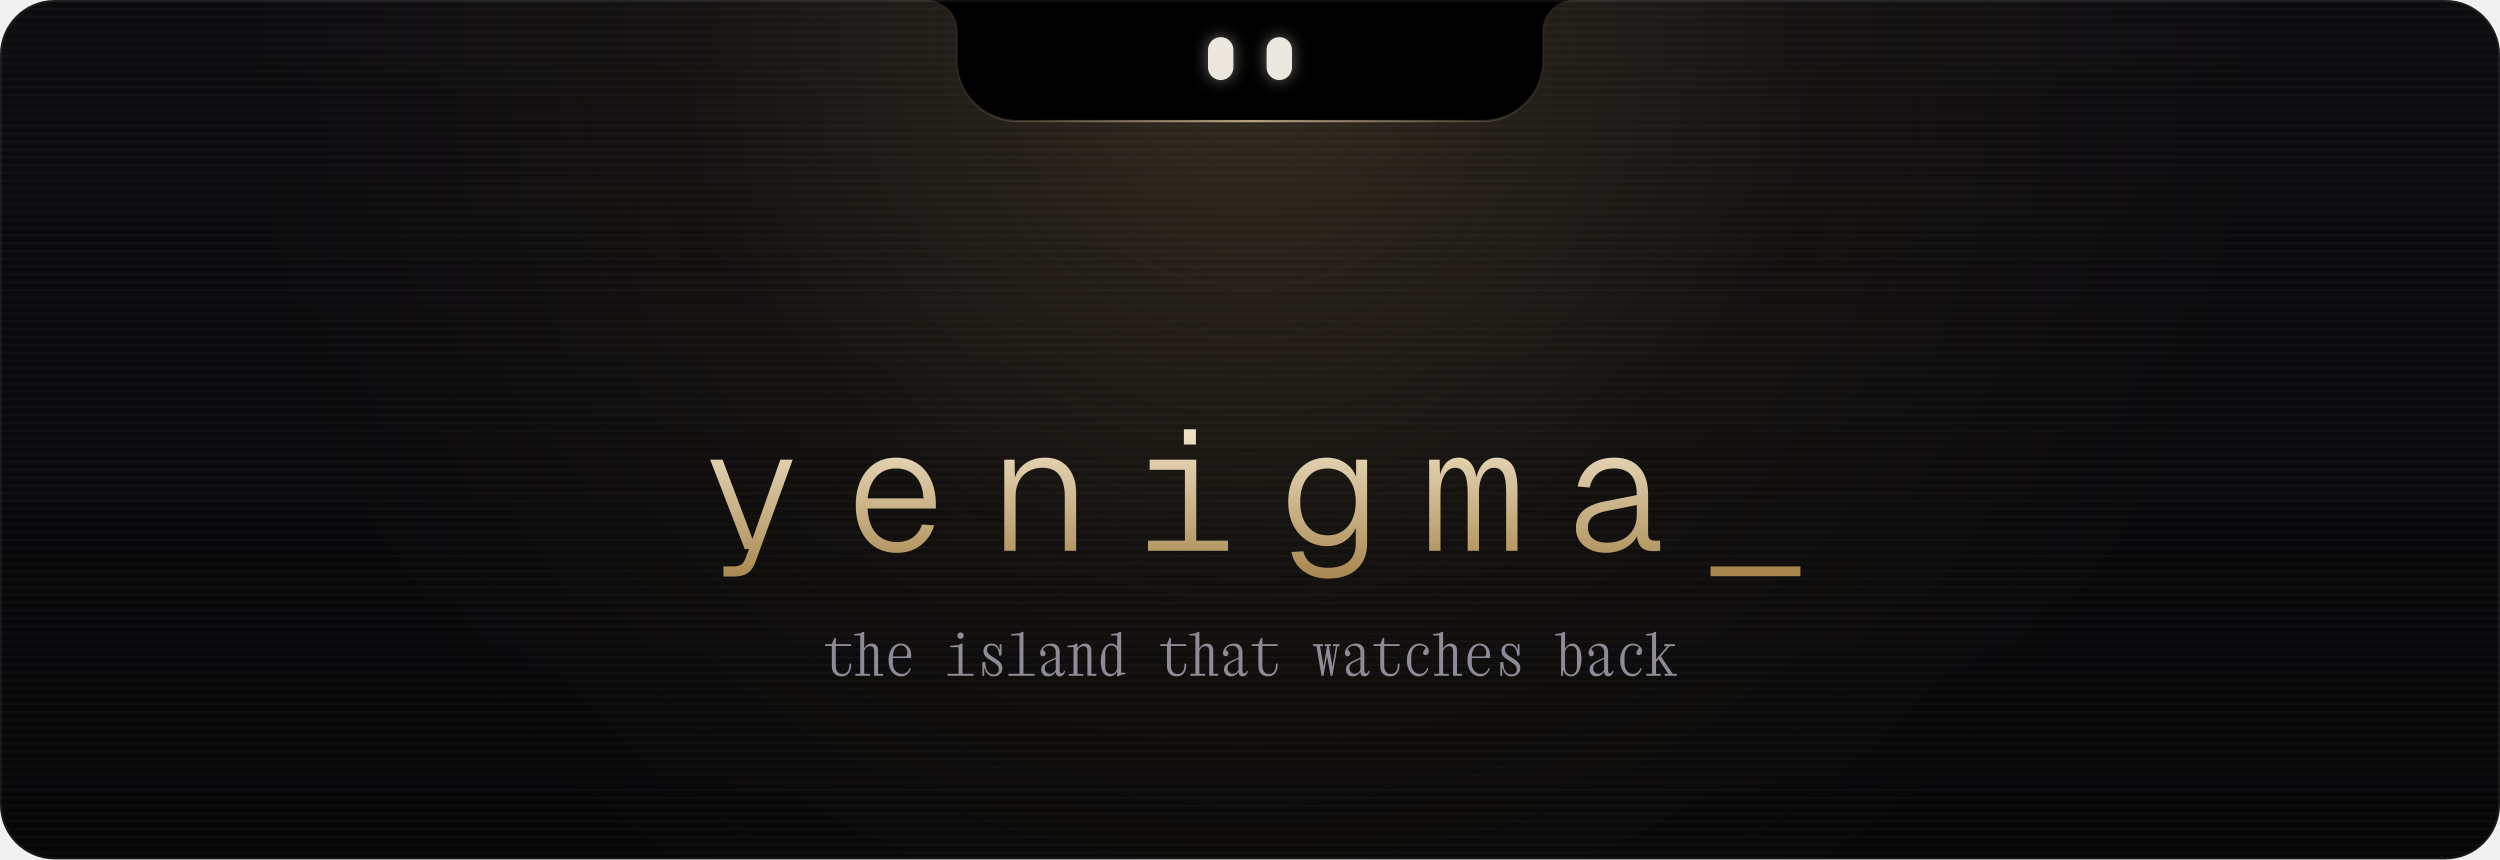
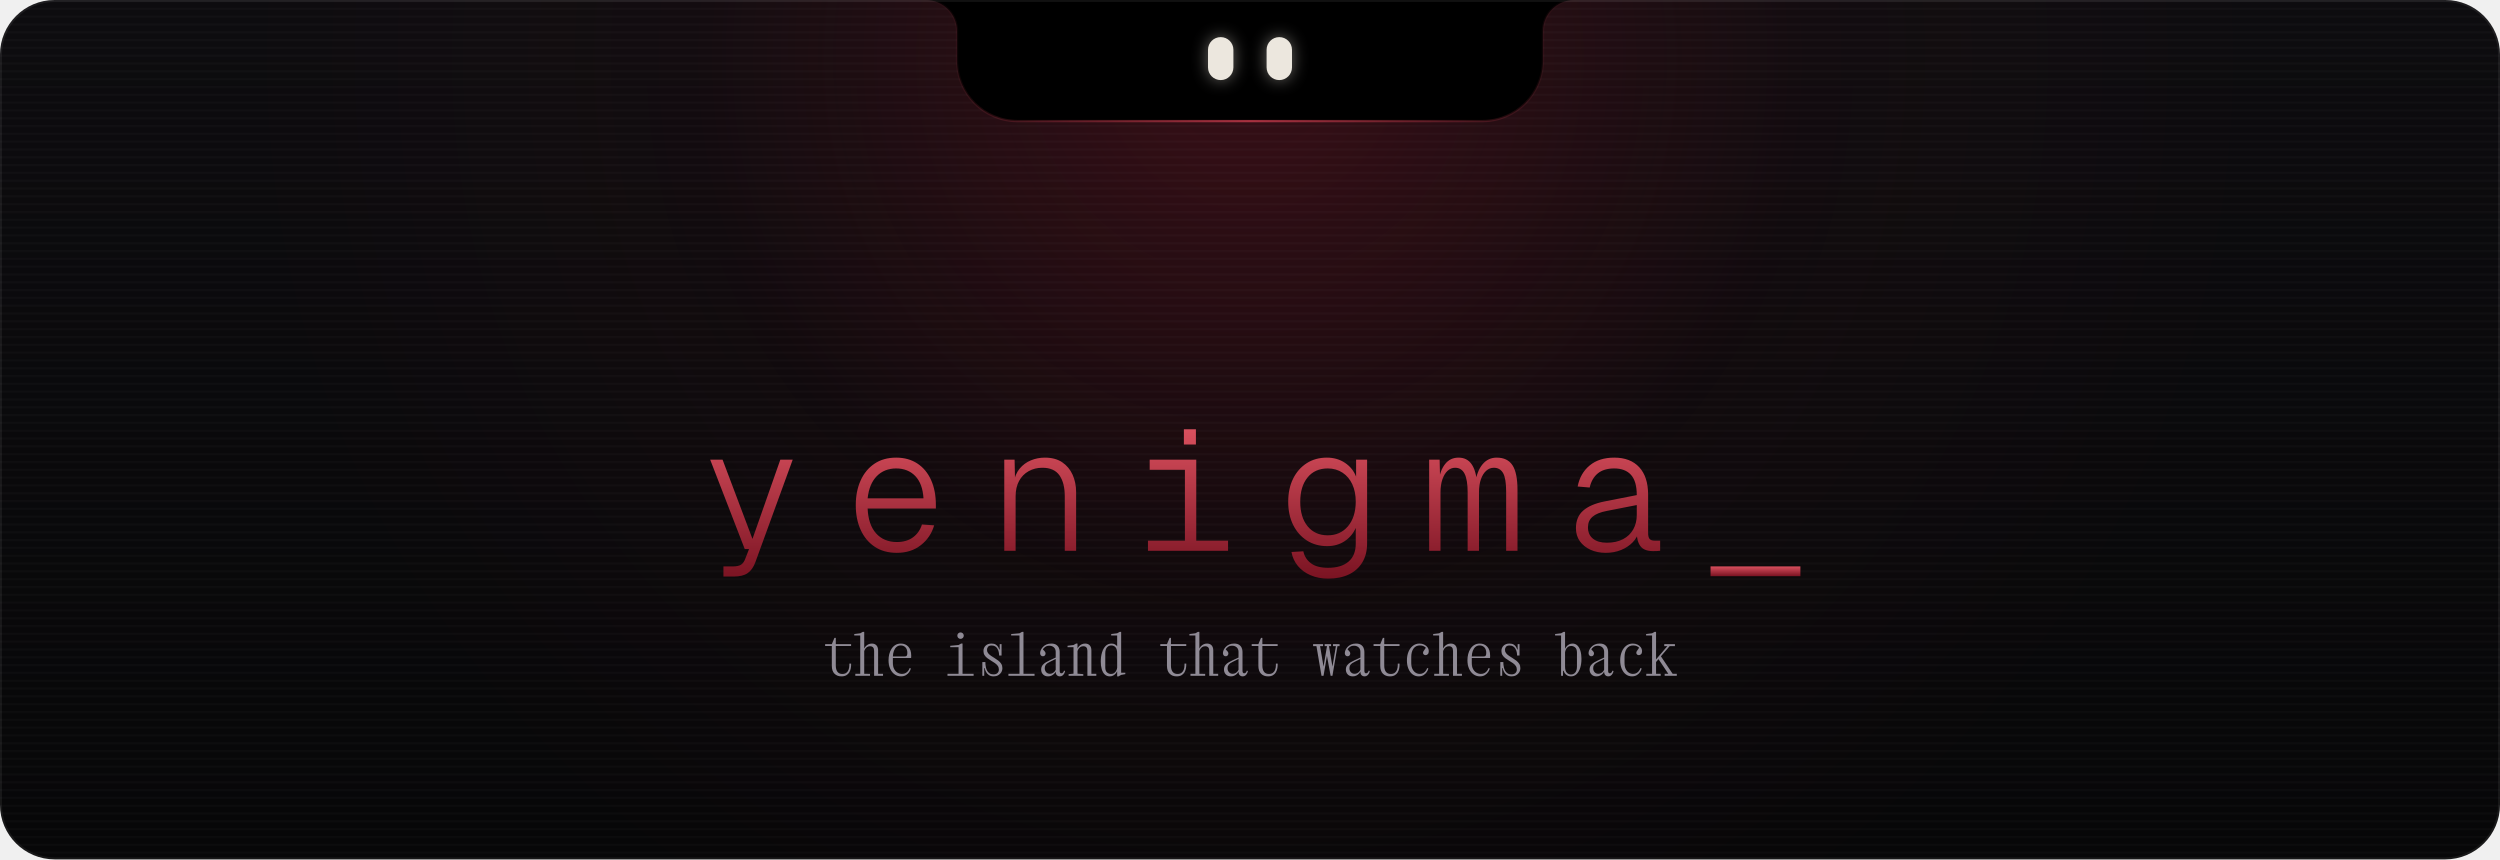
<svg xmlns="http://www.w3.org/2000/svg" viewBox="0 0 1280 440" width="1280" height="440" role="img" aria-label="yenigma: the island that watches back">
  <defs>
    <linearGradient id="bg" x1="0" y1="0" x2="0" y2="1">
      <stop offset="0" stop-color="#0d0c0f" />
      <stop offset="1" stop-color="#070708" />
    </linearGradient>
    <radialGradient id="aura" cx="640" cy="30" r="520" gradientUnits="userSpaceOnUse">
-       <stop offset="0" stop-color="#b8995a" stop-opacity=".22" />
-       <stop offset=".55" stop-color="#b8995a" stop-opacity=".05" />
-       <stop offset="1" stop-color="#b8995a" stop-opacity="0" />
+       <stop offset="0" stop-color="#8c1526" stop-opacity=".34" />
+       <stop offset=".55" stop-color="#8c1526" stop-opacity=".05" />
+       <stop offset="1" stop-color="#8c1526" stop-opacity="0" />
    </radialGradient>
    <linearGradient id="gold" x1="0" y1="0" x2="0" y2="1">
-       <stop offset="0" stop-color="#efe2c6" />
-       <stop offset="1" stop-color="#a8874f" />
+       <stop offset="0" stop-color="#d9505e" />
+       <stop offset="1" stop-color="#7a1322" />
    </linearGradient>
    <linearGradient id="hair" x1="0" y1="0" x2="1" y2="0">
-       <stop offset="0" stop-color="#d9c4a0" stop-opacity="0" />
-       <stop offset=".5" stop-color="#d9c4a0" stop-opacity=".8" />
-       <stop offset="1" stop-color="#d9c4a0" stop-opacity="0" />
+       <stop offset="0" stop-color="#c43a4b" stop-opacity="0" />
+       <stop offset=".5" stop-color="#c43a4b" stop-opacity=".8" />
+       <stop offset="1" stop-color="#c43a4b" stop-opacity="0" />
    </linearGradient>
    <pattern id="scan" width="4" height="4" patternUnits="userSpaceOnUse">
      <rect width="4" height="1" fill="#ffffff" opacity=".022" />
    </pattern>
    <filter id="glow" x="-100%" y="-100%" width="300%" height="300%">
      <feGaussianBlur stdDeviation="4" />
    </filter>
    <clipPath id="card">
      <rect width="1280" height="440" rx="28" />
    </clipPath>
  </defs>
  <style>
  .eyes { animation: look 9s ease-in-out infinite; }
  .eye { transform-box: fill-box; transform-origin: center; animation: blink 9s infinite; }
  .caret { animation: caret 1.1s steps(1) infinite; }
  @keyframes look { 0%,30% { transform: translateX(0) } 36%,52% { transform: translateX(-5px) } 58%,74% { transform: translateX(5px) } 80%,100% { transform: translateX(0) } }
  @keyframes blink { 0%,20% { transform: scaleY(1) } 21% { transform: scaleY(.08) } 22.5%,64% { transform: scaleY(1) } 65% { transform: scaleY(.08) } 66.5% { transform: scaleY(1) } 67.5% { transform: scaleY(.08) } 69%,100% { transform: scaleY(1) } }
  @keyframes caret { 50% { opacity: 0 } }
  @media (prefers-reduced-motion: reduce) { .eyes, .eye, .caret { animation: none } }
</style>
  <g clip-path="url(#card)">
    <rect width="1280" height="440" fill="url(#bg)" />
    <rect width="1280" height="440" fill="url(#aura)" />
    <rect width="1280" height="440" fill="url(#scan)" />
    <path d="M474.0,0 H806.0 A16,16 0 0 0 790.0,16 V31 A31,31 0 0 1 759.0,62 H521.0 A31,31 0 0 1 490.0,31 V16 A16,16 0 0 0 474.0,0 Z" fill="#000" />
    <path d="M474.0,0 A16,16 0 0 1 490.0,16 V31 A31,31 0 0 0 521.0,62 H759.0 A31,31 0 0 0 790.0,31 V16 A16,16 0 0 1 806.0,0" fill="none" stroke="url(#hair)" stroke-width="1.2" />
    <g class="eyes">
      <g fill="#ece7de" opacity=".45" filter="url(#glow)">
        <rect class="eye" x="618.5" y="19.0" width="13" height="22" rx="6.5" />
        <rect class="eye" x="648.5" y="19.0" width="13" height="22" rx="6.5" />
      </g>
      <g fill="#ece7de">
        <rect class="eye" x="618.5" y="19.0" width="13" height="22" rx="6.5" />
        <rect class="eye" x="648.5" y="19.0" width="13" height="22" rx="6.5" />
      </g>
    </g>
    <path d="M370.396 295.2V290.008H375.148Q378.052 290.008 379.46 289.084Q380.868 288.16 381.66 285.872L383.508 281.12H381.308L363.62 235.36H369.956L385.268 275.928L399.524 235.36H405.86L386.764 287.808Q385.356 291.68 382.804 293.44Q380.252 295.2 375.676 295.2ZM459.188 283.056Q452.5 283.056 447.836 279.932Q443.172 276.808 440.664 271.308Q438.156 265.808 438.156 258.68Q438.156 251.552 440.62 246.052Q443.084 240.552 447.704 237.428Q452.324 234.304 458.836 234.304Q465.084 234.304 469.66 237.296Q474.236 240.288 476.7 245.744Q479.164 251.2 479.164 258.504V260.352H444.228Q444.58 268.624 448.54 273.068Q452.5 277.512 459.188 277.512Q464.292 277.512 467.548 275.048Q470.804 272.584 472.036 268.536L478.284 268.976Q476.524 275.136 471.508 279.096Q466.492 283.056 459.188 283.056ZM444.228 255.16H472.828Q472.388 247.68 468.648 243.764Q464.908 239.848 458.836 239.848Q452.764 239.848 448.892 243.808Q445.02 247.768 444.228 255.16ZM514.188 282.0V235.36H519.468L519.732 247.592L519.028 247.064Q519.732 242.752 522.064 239.936Q524.396 237.12 527.784 235.712Q531.172 234.304 534.956 234.304Q540.324 234.304 543.844 236.68Q547.364 239.056 549.168 243.06Q550.972 247.064 550.972 251.992V282.0H545.164V254.104Q545.164 247.24 542.436 243.368Q539.708 239.496 533.724 239.496Q529.764 239.496 526.64 241.256Q523.516 243.016 521.756 246.272Q519.996 249.528 519.996 254.104V282.0ZM587.756 282.0V276.808H606.676V237.736L609.492 240.552H588.636V235.36H612.484V276.808H628.764V282.0H612.484H606.676ZM606.148 227.616V219.784H612.308V227.616ZM679.98 296.256Q675.052 296.256 671.048 294.54Q667.044 292.824 664.492 289.744Q661.94 286.664 661.236 282.616L667.308 282.264Q668.1 286.048 671.18 288.38Q674.26 290.712 679.98 290.712Q686.756 290.712 690.452 287.544Q694.148 284.376 694.148 278.304V270.296Q692.3 274.52 688.472 277.072Q684.644 279.624 679.54 279.624Q673.644 279.624 669.156 276.764Q664.668 273.904 662.116 268.8Q659.564 263.696 659.564 256.92Q659.564 250.144 662.072 245.084Q664.58 240.024 669.024 237.164Q673.468 234.304 679.364 234.304Q684.644 234.304 688.648 236.988Q692.652 239.672 694.324 244.072V235.36H699.956V278.304Q699.956 283.848 697.536 287.896Q695.116 291.944 690.672 294.1Q686.228 296.256 679.98 296.256ZM679.804 274.08Q686.228 274.08 690.144 269.46Q694.06 264.84 694.148 256.92Q694.148 251.816 692.388 247.988Q690.628 244.16 687.372 242.004Q684.116 239.848 679.804 239.848Q673.204 239.848 669.464 244.468Q665.724 249.088 665.724 256.92Q665.724 264.84 669.508 269.46Q673.292 274.08 679.804 274.08ZM731.724 282.0V235.36H737.092L737.356 246.712L736.476 246.536Q737.356 240.728 739.952 237.516Q742.548 234.304 746.772 234.304Q751.084 234.304 753.416 237.604Q755.748 240.904 756.276 247.416H755.308Q756.188 241.168 759.048 237.736Q761.908 234.304 766.308 234.304Q771.852 234.304 774.404 238.22Q776.956 242.136 776.956 250.936V282.0H771.148V251.728Q771.148 245.04 769.608 242.268Q768.068 239.496 764.812 239.496Q762.7 239.496 760.984 240.992Q759.268 242.488 758.256 245.304Q757.244 248.12 757.244 252.168V282.0H751.436V252.08Q751.436 245.744 749.896 242.62Q748.356 239.496 745.012 239.496Q742.9 239.496 741.228 240.992Q739.556 242.488 738.544 245.348Q737.532 248.208 737.532 252.168V282.0ZM822.188 283.056Q817.788 283.056 814.312 281.472Q810.836 279.888 808.856 277.072Q806.876 274.256 806.876 270.472Q806.876 264.664 810.616 261.408Q814.356 258.152 821.484 256.744L838.028 253.488Q838.028 246.448 835.08 243.148Q832.132 239.848 826.5 239.848Q821.132 239.848 818.052 242.4Q814.972 244.952 813.916 249.616L807.756 249.088Q809.076 242.312 813.916 238.308Q818.756 234.304 826.5 234.304Q834.772 234.304 839.304 239.232Q843.836 244.16 843.836 253.312V272.76Q843.836 275.136 844.628 275.972Q845.42 276.808 847.092 276.808H849.996V282.0Q849.468 282.088 848.412 282.132Q847.356 282.176 846.388 282.176Q843.66 282.176 841.812 281.252Q839.964 280.328 838.996 278.084Q838.028 275.84 837.94 272.056H839.084Q838.38 275.136 835.96 277.644Q833.54 280.152 829.976 281.604Q826.412 283.056 822.188 283.056ZM822.716 277.864Q827.556 277.864 830.988 276.06Q834.42 274.256 836.224 271.044Q838.028 267.832 838.028 263.696V258.592L822.716 261.584Q817.7 262.552 815.368 264.576Q813.036 266.6 813.036 269.944Q813.036 273.728 815.588 275.796Q818.14 277.864 822.716 277.864Z" fill="url(#gold)" />
-     <rect class="caret" x="875.8" y="290" width="46" height="5" fill="#a8874f" />
+     <rect class="caret" x="875.8" y="290" width="46" height="5" fill="url(#gold)" />
    <path d="M430.81 346.3Q428.62 346.3 427.255 344.935Q425.89 343.57 425.89 340.9V330.76H422.47V329.8H425.89L427.24 326.59H427.93V329.8H435.76V330.76H427.93V340.75Q427.93 342.82 428.77 343.945Q429.61 345.07 431.26 345.07Q432.58 345.07 433.375 344.44Q434.17 343.81 434.515 342.775Q434.86 341.74 434.86 340.54V339.76H435.76V340.54Q435.76 341.38 435.55 342.385Q435.34 343.39 434.815 344.275Q434.29 345.16 433.315 345.73Q432.34 346.3 430.81 346.3ZM437.92 346.0V344.98H440.44V325.36H437.38V324.64L440.44 324.25L441.76 323.5H442.48V331.93H442.57Q442.81 331.39 443.32 330.835Q443.83 330.28 444.61 329.89Q445.39 329.5 446.41 329.5Q447.88 329.5 448.735 330.415Q449.59 331.33 449.59 333.1V344.98H452.11V346.0H447.55V333.28Q447.55 330.88 445.45 330.88Q444.61 330.88 443.995 331.27Q443.38 331.66 443.005 332.245Q442.63 332.83 442.48 333.37V344.98H444.25V345.01H445.45V346.0ZM461.32 346.3Q459.49 346.3 458.035 345.265Q456.58 344.23 455.755 342.37Q454.93 340.51 454.93 338.05Q454.93 336.43 455.305 334.915Q455.68 333.4 456.475 332.17Q457.27 330.94 458.455 330.22Q459.64 329.5 461.26 329.5Q463.63 329.5 465.085 331.12Q466.54 332.74 466.54 335.65Q466.54 336.04 466.525 336.37Q466.51 336.7 466.48 336.88H457.15V339.4Q457.15 341.29 457.81 342.535Q458.47 343.78 459.55 344.41Q460.63 345.04 461.83 345.04Q462.97 345.04 463.765 344.56Q464.56 344.08 465.055 343.375Q465.55 342.67 465.73 342.04L466.36 342.25Q466.18 343.12 465.55 344.065Q464.92 345.01 463.87 345.655Q462.82 346.3 461.32 346.3ZM461.2 330.46Q459.94 330.46 459.055 331.195Q458.17 331.93 457.69 333.205Q457.21 334.48 457.15 336.1H463.15Q463.48 336.1 463.795 336.025Q464.11 335.95 464.335 335.575Q464.56 335.2 464.56 334.3Q464.56 332.44 463.6 331.45Q462.64 330.46 461.2 330.46ZM485.11 346.0V344.98H490.78V331.36H486.52V330.64L490.78 330.25L492.1 329.5H492.82V344.98H498.49V346.0ZM491.8 327.1Q491.11 327.1 490.63 326.62Q490.15 326.14 490.15 325.45Q490.15 324.76 490.63 324.28Q491.11 323.8 491.8 323.8Q492.49 323.8 492.97 324.28Q493.45 324.76 493.45 325.45Q493.45 326.14 492.97 326.62Q492.49 327.1 491.8 327.1ZM508.75 346.3Q507.25 346.3 506.275 345.61Q505.3 344.92 504.79 343.915Q504.28 342.91 504.16 342.01H503.92V346.0H502.96V338.98H504.52V339.34Q504.52 339.64 504.565 340.33Q504.61 341.02 504.82 341.86Q505.03 342.7 505.465 343.48Q505.9 344.26 506.68 344.77Q507.46 345.28 508.66 345.28Q510.01 345.28 510.715 344.59Q511.42 343.9 511.42 342.79Q511.42 341.71 510.85 340.915Q510.28 340.12 509.38 339.505Q508.48 338.89 507.475 338.29Q506.47 337.69 505.57 337.015Q504.67 336.34 504.1 335.455Q503.53 334.57 503.53 333.34Q503.53 331.66 504.64 330.58Q505.75 329.5 507.64 329.5Q509.02 329.5 509.83 330.025Q510.64 330.55 511.045 331.255Q511.45 331.96 511.6 332.53H511.84V329.8H512.8V335.62H511.54V335.53Q511.54 334.75 511.36 333.88Q511.18 333.01 510.745 332.23Q510.31 331.45 509.575 330.97Q508.84 330.49 507.73 330.49Q506.35 330.49 505.84 331.21Q505.33 331.93 505.33 332.71Q505.33 333.67 505.9 334.405Q506.47 335.14 507.37 335.755Q508.27 336.37 509.275 336.97Q510.28 337.57 511.18 338.275Q512.08 338.98 512.65 339.895Q513.22 340.81 513.22 342.07Q513.22 343.27 512.635 344.23Q512.05 345.19 511.045 345.745Q510.04 346.3 508.75 346.3ZM516.31 346.0V344.98H521.98V325.36H517.72V324.64L521.98 324.25L523.3 323.5H524.02V344.98H529.69V346.0ZM536.62 346.3Q534.97 346.3 534.025 345.295Q533.08 344.29 533.08 342.85Q533.08 341.5 533.755 340.615Q534.43 339.73 535.45 339.13Q536.47 338.53 537.46 338.08L540.52 336.67V333.76Q540.52 332.29 539.59 331.45Q538.66 330.61 537.25 330.61Q535.96 330.61 535.12 331.24Q534.28 331.87 533.95 332.47Q534.64 333.19 534.985 333.61Q535.33 334.03 535.33 334.6Q535.33 335.11 534.985 335.56Q534.64 336.01 533.95 336.01Q533.29 336.01 532.915 335.545Q532.54 335.08 532.54 334.39Q532.54 333.7 532.885 332.875Q533.23 332.05 533.935 331.27Q534.64 330.49 535.72 329.995Q536.8 329.5 538.27 329.5Q539.86 329.5 540.805 330.13Q541.75 330.76 542.155 331.735Q542.56 332.71 542.56 333.76V343.48Q542.56 344.74 543.43 344.74Q544 344.74 544.33 344.275Q544.66 343.81 544.78 343.36L545.32 343.54Q545.23 344.14 544.9 344.785Q544.57 345.43 544.015 345.865Q543.46 346.3 542.65 346.3Q541.75 346.3 541.135 345.7Q540.52 345.1 540.52 343.84Q540.28 344.38 539.74 344.95Q539.2 345.52 538.42 345.91Q537.64 346.3 536.62 346.3ZM534.91 342.16Q534.91 343.33 535.63 344.155Q536.35 344.98 537.55 344.98Q538.33 344.98 538.945 344.635Q539.56 344.29 539.965 343.81Q540.37 343.33 540.52 342.88V337.39L537.67 338.8Q536.98 339.13 536.35 339.535Q535.72 339.94 535.315 340.54Q534.91 341.14 534.91 342.16ZM547.12 346.0V345.16L549.64 344.92V331.36H546.58V330.64L549.64 330.25L550.96 329.5H551.68V331.93H551.77Q552.01 331.39 552.52 330.835Q553.03 330.28 553.81 329.89Q554.59 329.5 555.61 329.5Q557.08 329.5 557.935 330.415Q558.79 331.33 558.79 333.1V344.98H561.31V346.0H556.75V333.28Q556.75 330.88 554.65 330.88Q553.81 330.88 553.195 331.27Q552.58 331.66 552.205 332.245Q551.83 332.83 551.68 333.37V344.92L554.65 345.16V346.0ZM568.21 346.3Q566.65 346.3 565.615 345.31Q564.58 344.32 564.085 342.61Q563.59 340.9 563.59 338.77Q563.59 336.19 564.22 334.09Q564.85 331.99 566.08 330.745Q567.31 329.5 569.14 329.5Q570.19 329.5 570.895 329.935Q571.6 330.37 571.99 330.88V325.36H568.93V324.64L571.99 324.25L573.31 323.5H574.03V344.44H576.16V345.16L574.03 345.55L572.71 346.3H571.99V343.75H571.9Q571.69 344.29 571.18 344.89Q570.67 345.49 569.92 345.895Q569.17 346.3 568.21 346.3ZM568.84 345.07Q569.86 345.07 570.535 344.545Q571.21 344.02 571.57 343.27Q571.93 342.52 571.99 341.83V334.57Q571.99 332.32 571.12 331.39Q570.25 330.46 568.99 330.46Q567.58 330.46 566.74 331.495Q565.9 332.53 565.9 334.57V341.68Q565.9 343.51 566.8 344.29Q567.7 345.07 568.84 345.07ZM602.41 346.3Q600.22 346.3 598.855 344.935Q597.49 343.57 597.49 340.9V330.76H594.07V329.8H597.49L598.84 326.59H599.53V329.8H607.36V330.76H599.53V340.75Q599.53 342.82 600.37 343.945Q601.21 345.07 602.86 345.07Q604.18 345.07 604.975 344.44Q605.77 343.81 606.115 342.775Q606.46 341.74 606.46 340.54V339.76H607.36V340.54Q607.36 341.38 607.15 342.385Q606.94 343.39 606.415 344.275Q605.89 345.16 604.915 345.73Q603.94 346.3 602.41 346.3ZM609.52 346.0V344.98H612.04V325.36H608.98V324.64L612.04 324.25L613.36 323.5H614.08V331.93H614.17Q614.41 331.39 614.92 330.835Q615.43 330.28 616.21 329.89Q616.99 329.5 618.01 329.5Q619.48 329.5 620.335 330.415Q621.19 331.33 621.19 333.1V344.98H623.71V346.0H619.15V333.28Q619.15 330.88 617.05 330.88Q616.21 330.88 615.595 331.27Q614.98 331.66 614.605 332.245Q614.23 332.83 614.08 333.37V344.98H615.85V345.01H617.05V346.0ZM630.22 346.3Q628.57 346.3 627.625 345.295Q626.68 344.29 626.68 342.85Q626.68 341.5 627.355 340.615Q628.03 339.73 629.05 339.13Q630.07 338.53 631.06 338.08L634.12 336.67V333.76Q634.12 332.29 633.19 331.45Q632.26 330.61 630.85 330.61Q629.56 330.61 628.72 331.24Q627.88 331.87 627.55 332.47Q628.24 333.19 628.585 333.61Q628.93 334.03 628.93 334.6Q628.93 335.11 628.585 335.56Q628.24 336.01 627.55 336.01Q626.89 336.01 626.515 335.545Q626.14 335.08 626.14 334.39Q626.14 333.7 626.485 332.875Q626.83 332.05 627.535 331.27Q628.24 330.49 629.32 329.995Q630.4 329.5 631.87 329.5Q633.46 329.5 634.405 330.13Q635.35 330.76 635.755 331.735Q636.16 332.71 636.16 333.76V343.48Q636.16 344.74 637.03 344.74Q637.6 344.74 637.93 344.275Q638.26 343.81 638.38 343.36L638.92 343.54Q638.83 344.14 638.5 344.785Q638.17 345.43 637.615 345.865Q637.06 346.3 636.25 346.3Q635.35 346.3 634.735 345.7Q634.12 345.1 634.12 343.84Q633.88 344.38 633.34 344.95Q632.8 345.52 632.02 345.91Q631.24 346.3 630.22 346.3ZM628.51 342.16Q628.51 343.33 629.23 344.155Q629.95 344.98 631.15 344.98Q631.93 344.98 632.545 344.635Q633.16 344.29 633.565 343.81Q633.97 343.33 634.12 342.88V337.39L631.27 338.8Q630.58 339.13 629.95 339.535Q629.32 339.94 628.915 340.54Q628.51 341.14 628.51 342.16ZM649.21 346.3Q647.02 346.3 645.655 344.935Q644.29 343.57 644.29 340.9V330.76H640.87V329.8H644.29L645.64 326.59H646.33V329.8H654.16V330.76H646.33V340.75Q646.33 342.82 647.17 343.945Q648.01 345.07 649.66 345.07Q650.98 345.07 651.775 344.44Q652.57 343.81 652.915 342.775Q653.26 341.74 653.26 340.54V339.76H654.16V340.54Q654.16 341.38 653.95 342.385Q653.74 343.39 653.215 344.275Q652.69 345.16 651.715 345.73Q650.74 346.3 649.21 346.3ZM676.6 346.0 674.02 330.82H672.31V329.8H677.41V330.82H675.88L677.65 341.32L679.42 330.82H678.22V329.8H681.52V330.82H680.44L682.21 341.32L683.98 330.82H682.48V329.8H685.87V330.82H684.79L682.21 346.0H681.28L679.39 335.8L677.65 346.0ZM692.62 346.3Q690.97 346.3 690.025 345.295Q689.08 344.29 689.08 342.85Q689.08 341.5 689.755 340.615Q690.43 339.73 691.45 339.13Q692.47 338.53 693.46 338.08L696.52 336.67V333.76Q696.52 332.29 695.59 331.45Q694.66 330.61 693.25 330.61Q691.96 330.61 691.12 331.24Q690.28 331.87 689.95 332.47Q690.64 333.19 690.985 333.61Q691.33 334.03 691.33 334.6Q691.33 335.11 690.985 335.56Q690.64 336.01 689.95 336.01Q689.29 336.01 688.915 335.545Q688.54 335.08 688.54 334.39Q688.54 333.7 688.885 332.875Q689.23 332.05 689.935 331.27Q690.64 330.49 691.72 329.995Q692.8 329.5 694.27 329.5Q695.86 329.5 696.805 330.13Q697.75 330.76 698.155 331.735Q698.56 332.71 698.56 333.76V343.48Q698.56 344.74 699.43 344.74Q700 344.74 700.33 344.275Q700.66 343.81 700.78 343.36L701.32 343.54Q701.23 344.14 700.9 344.785Q700.57 345.43 700.015 345.865Q699.46 346.3 698.65 346.3Q697.75 346.3 697.135 345.7Q696.52 345.1 696.52 343.84Q696.28 344.38 695.74 344.95Q695.2 345.52 694.42 345.91Q693.64 346.3 692.62 346.3ZM690.91 342.16Q690.91 343.33 691.63 344.155Q692.35 344.98 693.55 344.98Q694.33 344.98 694.945 344.635Q695.56 344.29 695.965 343.81Q696.37 343.33 696.52 342.88V337.39L693.67 338.8Q692.98 339.13 692.35 339.535Q691.72 339.94 691.315 340.54Q690.91 341.14 690.91 342.16ZM711.61 346.3Q709.42 346.3 708.055 344.935Q706.69 343.57 706.69 340.9V330.76H703.27V329.8H706.69L708.04 326.59H708.73V329.8H716.56V330.76H708.73V340.75Q708.73 342.82 709.57 343.945Q710.41 345.07 712.06 345.07Q713.38 345.07 714.175 344.44Q714.97 343.81 715.315 342.775Q715.66 341.74 715.66 340.54V339.76H716.56V340.54Q716.56 341.38 716.35 342.385Q716.14 343.39 715.615 344.275Q715.09 345.16 714.115 345.73Q713.14 346.3 711.61 346.3ZM726.37 346.3Q724.6 346.3 723.235 345.265Q721.87 344.23 721.105 342.385Q720.34 340.54 720.34 338.14Q720.34 335.65 721.15 333.7Q721.96 331.75 723.415 330.625Q724.87 329.5 726.79 329.5Q728.11 329.5 729.19 330.025Q730.27 330.55 730.9 331.435Q731.53 332.32 731.53 333.43Q731.53 334.48 731.005 334.96Q730.48 335.44 729.88 335.44Q729.4 335.44 728.995 335.125Q728.59 334.81 728.59 334.24Q728.59 333.64 729.04 333.115Q729.49 332.59 730.03 331.66Q729.73 331.27 728.935 330.865Q728.14 330.46 727 330.46Q724.9 330.46 723.73 332.05Q722.56 333.64 722.56 336.4V339.4Q722.56 341.29 723.175 342.535Q723.79 343.78 724.78 344.41Q725.77 345.04 726.91 345.04Q727.99 345.04 728.77 344.56Q729.55 344.08 730.03 343.375Q730.51 342.67 730.69 342.04L731.32 342.25Q731.14 343.12 730.525 344.065Q729.91 345.01 728.875 345.655Q727.84 346.3 726.37 346.3ZM734.32 346.0V344.98H736.84V325.36H733.78V324.64L736.84 324.25L738.16 323.5H738.88V331.93H738.97Q739.21 331.39 739.72 330.835Q740.23 330.28 741.01 329.89Q741.79 329.5 742.81 329.5Q744.28 329.5 745.135 330.415Q745.99 331.33 745.99 333.1V344.98H748.51V346.0H743.95V333.28Q743.95 330.88 741.85 330.88Q741.01 330.88 740.395 331.27Q739.78 331.66 739.405 332.245Q739.03 332.83 738.88 333.37V344.98H740.65V345.01H741.85V346.0ZM757.72 346.3Q755.89 346.3 754.435 345.265Q752.98 344.23 752.155 342.37Q751.33 340.51 751.33 338.05Q751.33 336.43 751.705 334.915Q752.08 333.4 752.875 332.17Q753.67 330.94 754.855 330.22Q756.04 329.5 757.66 329.5Q760.03 329.5 761.485 331.12Q762.94 332.74 762.94 335.65Q762.94 336.04 762.925 336.37Q762.91 336.7 762.88 336.88H753.55V339.4Q753.55 341.29 754.21 342.535Q754.87 343.78 755.95 344.41Q757.03 345.04 758.23 345.04Q759.37 345.04 760.165 344.56Q760.96 344.08 761.455 343.375Q761.95 342.67 762.13 342.04L762.76 342.25Q762.58 343.12 761.95 344.065Q761.32 345.01 760.27 345.655Q759.22 346.3 757.72 346.3ZM757.6 330.46Q756.34 330.46 755.455 331.195Q754.57 331.93 754.09 333.205Q753.61 334.48 753.55 336.1H759.55Q759.88 336.1 760.195 336.025Q760.51 335.95 760.735 335.575Q760.96 335.2 760.96 334.3Q760.96 332.44 760 331.45Q759.04 330.46 757.6 330.46ZM773.95 346.3Q772.45 346.3 771.475 345.61Q770.5 344.92 769.99 343.915Q769.48 342.91 769.36 342.01H769.12V346.0H768.16V338.98H769.72V339.34Q769.72 339.64 769.765 340.33Q769.81 341.02 770.02 341.86Q770.23 342.7 770.665 343.48Q771.1 344.26 771.88 344.77Q772.66 345.28 773.86 345.28Q775.21 345.28 775.915 344.59Q776.62 343.9 776.62 342.79Q776.62 341.71 776.05 340.915Q775.48 340.12 774.58 339.505Q773.68 338.89 772.675 338.29Q771.67 337.69 770.77 337.015Q769.87 336.34 769.3 335.455Q768.73 334.57 768.73 333.34Q768.73 331.66 769.84 330.58Q770.95 329.5 772.84 329.5Q774.22 329.5 775.03 330.025Q775.84 330.55 776.245 331.255Q776.65 331.96 776.8 332.53H777.04V329.8H778V335.62H776.74V335.53Q776.74 334.75 776.56 333.88Q776.38 333.01 775.945 332.23Q775.51 331.45 774.775 330.97Q774.04 330.49 772.93 330.49Q771.55 330.49 771.04 331.21Q770.53 331.93 770.53 332.71Q770.53 333.67 771.1 334.405Q771.67 335.14 772.57 335.755Q773.47 336.37 774.475 336.97Q775.48 337.57 776.38 338.275Q777.28 338.98 777.85 339.895Q778.42 340.81 778.42 342.07Q778.42 343.27 777.835 344.23Q777.25 345.19 776.245 345.745Q775.24 346.3 773.95 346.3ZM799.27 346.0V325.36H796.21V324.64L799.27 324.25L800.59 323.5H801.31V332.05H801.4Q801.64 331.48 802.15 330.895Q802.66 330.31 803.41 329.905Q804.16 329.5 805.12 329.5Q806.62 329.5 807.64 330.505Q808.66 331.51 809.185 333.28Q809.71 335.05 809.71 337.36Q809.71 339.88 809.08 341.905Q808.45 343.93 807.25 345.115Q806.05 346.3 804.31 346.3Q803.23 346.3 802.45 345.85Q801.67 345.4 801.205 344.725Q800.74 344.05 800.56 343.45H800.26V346.0ZM804.31 345.34Q805.72 345.34 806.56 344.305Q807.4 343.27 807.4 341.23V334.12Q807.4 332.29 806.5 331.51Q805.6 330.73 804.46 330.73Q803.44 330.73 802.765 331.255Q802.09 331.78 801.745 332.53Q801.4 333.28 801.31 333.97V341.23Q801.31 343.48 802.18 344.41Q803.05 345.34 804.31 345.34ZM817.42 346.3Q815.77 346.3 814.825 345.295Q813.88 344.29 813.88 342.85Q813.88 341.5 814.555 340.615Q815.23 339.73 816.25 339.13Q817.27 338.53 818.26 338.08L821.32 336.67V333.76Q821.32 332.29 820.39 331.45Q819.46 330.61 818.05 330.61Q816.76 330.61 815.92 331.24Q815.08 331.87 814.75 332.47Q815.44 333.19 815.785 333.61Q816.13 334.03 816.13 334.6Q816.13 335.11 815.785 335.56Q815.44 336.01 814.75 336.01Q814.09 336.01 813.715 335.545Q813.34 335.08 813.34 334.39Q813.34 333.7 813.685 332.875Q814.03 332.05 814.735 331.27Q815.44 330.49 816.52 329.995Q817.6 329.5 819.07 329.5Q820.66 329.5 821.605 330.13Q822.55 330.76 822.955 331.735Q823.36 332.71 823.36 333.76V343.48Q823.36 344.74 824.23 344.74Q824.8 344.74 825.13 344.275Q825.46 343.81 825.58 343.36L826.12 343.54Q826.03 344.14 825.7 344.785Q825.37 345.43 824.815 345.865Q824.26 346.3 823.45 346.3Q822.55 346.3 821.935 345.7Q821.32 345.1 821.32 343.84Q821.08 344.38 820.54 344.95Q820 345.52 819.22 345.91Q818.44 346.3 817.42 346.3ZM815.71 342.16Q815.71 343.33 816.43 344.155Q817.15 344.98 818.35 344.98Q819.13 344.98 819.745 344.635Q820.36 344.29 820.765 343.81Q821.17 343.33 821.32 342.88V337.39L818.47 338.8Q817.78 339.13 817.15 339.535Q816.52 339.94 816.115 340.54Q815.71 341.14 815.71 342.16ZM835.57 346.3Q833.8 346.3 832.435 345.265Q831.07 344.23 830.305 342.385Q829.54 340.54 829.54 338.14Q829.54 335.65 830.35 333.7Q831.16 331.75 832.615 330.625Q834.07 329.5 835.99 329.5Q837.31 329.5 838.39 330.025Q839.47 330.55 840.1 331.435Q840.73 332.32 840.73 333.43Q840.73 334.48 840.205 334.96Q839.68 335.44 839.08 335.44Q838.6 335.44 838.195 335.125Q837.79 334.81 837.79 334.24Q837.79 333.64 838.24 333.115Q838.69 332.59 839.23 331.66Q838.93 331.27 838.135 330.865Q837.34 330.46 836.2 330.46Q834.1 330.46 832.93 332.05Q831.76 333.64 831.76 336.4V339.4Q831.76 341.29 832.375 342.535Q832.99 343.78 833.98 344.41Q834.97 345.04 836.11 345.04Q837.19 345.04 837.97 344.56Q838.75 344.08 839.23 343.375Q839.71 342.67 839.89 342.04L840.52 342.25Q840.34 343.12 839.725 344.065Q839.11 345.01 838.075 345.655Q837.04 346.3 835.57 346.3ZM842.89 346.0V344.98H845.86V325.36H842.8V324.64L845.86 324.25L847.18 323.5H847.9V337.6L853.69 330.82H852.1V329.8H857.56V330.82H854.86L850.39 336.04L856.39 344.98H858.52V346.0H852.31V344.98H854.17L849.16 337.48L849.22 337.42L847.9 338.95V344.98H850.27V346.0Z" fill="#8f8a95" />
  </g>
  <rect x=".5" y=".5" width="1279" height="439" rx="27.5" fill="none" stroke="#ffffff" stroke-opacity=".07" />
</svg>
